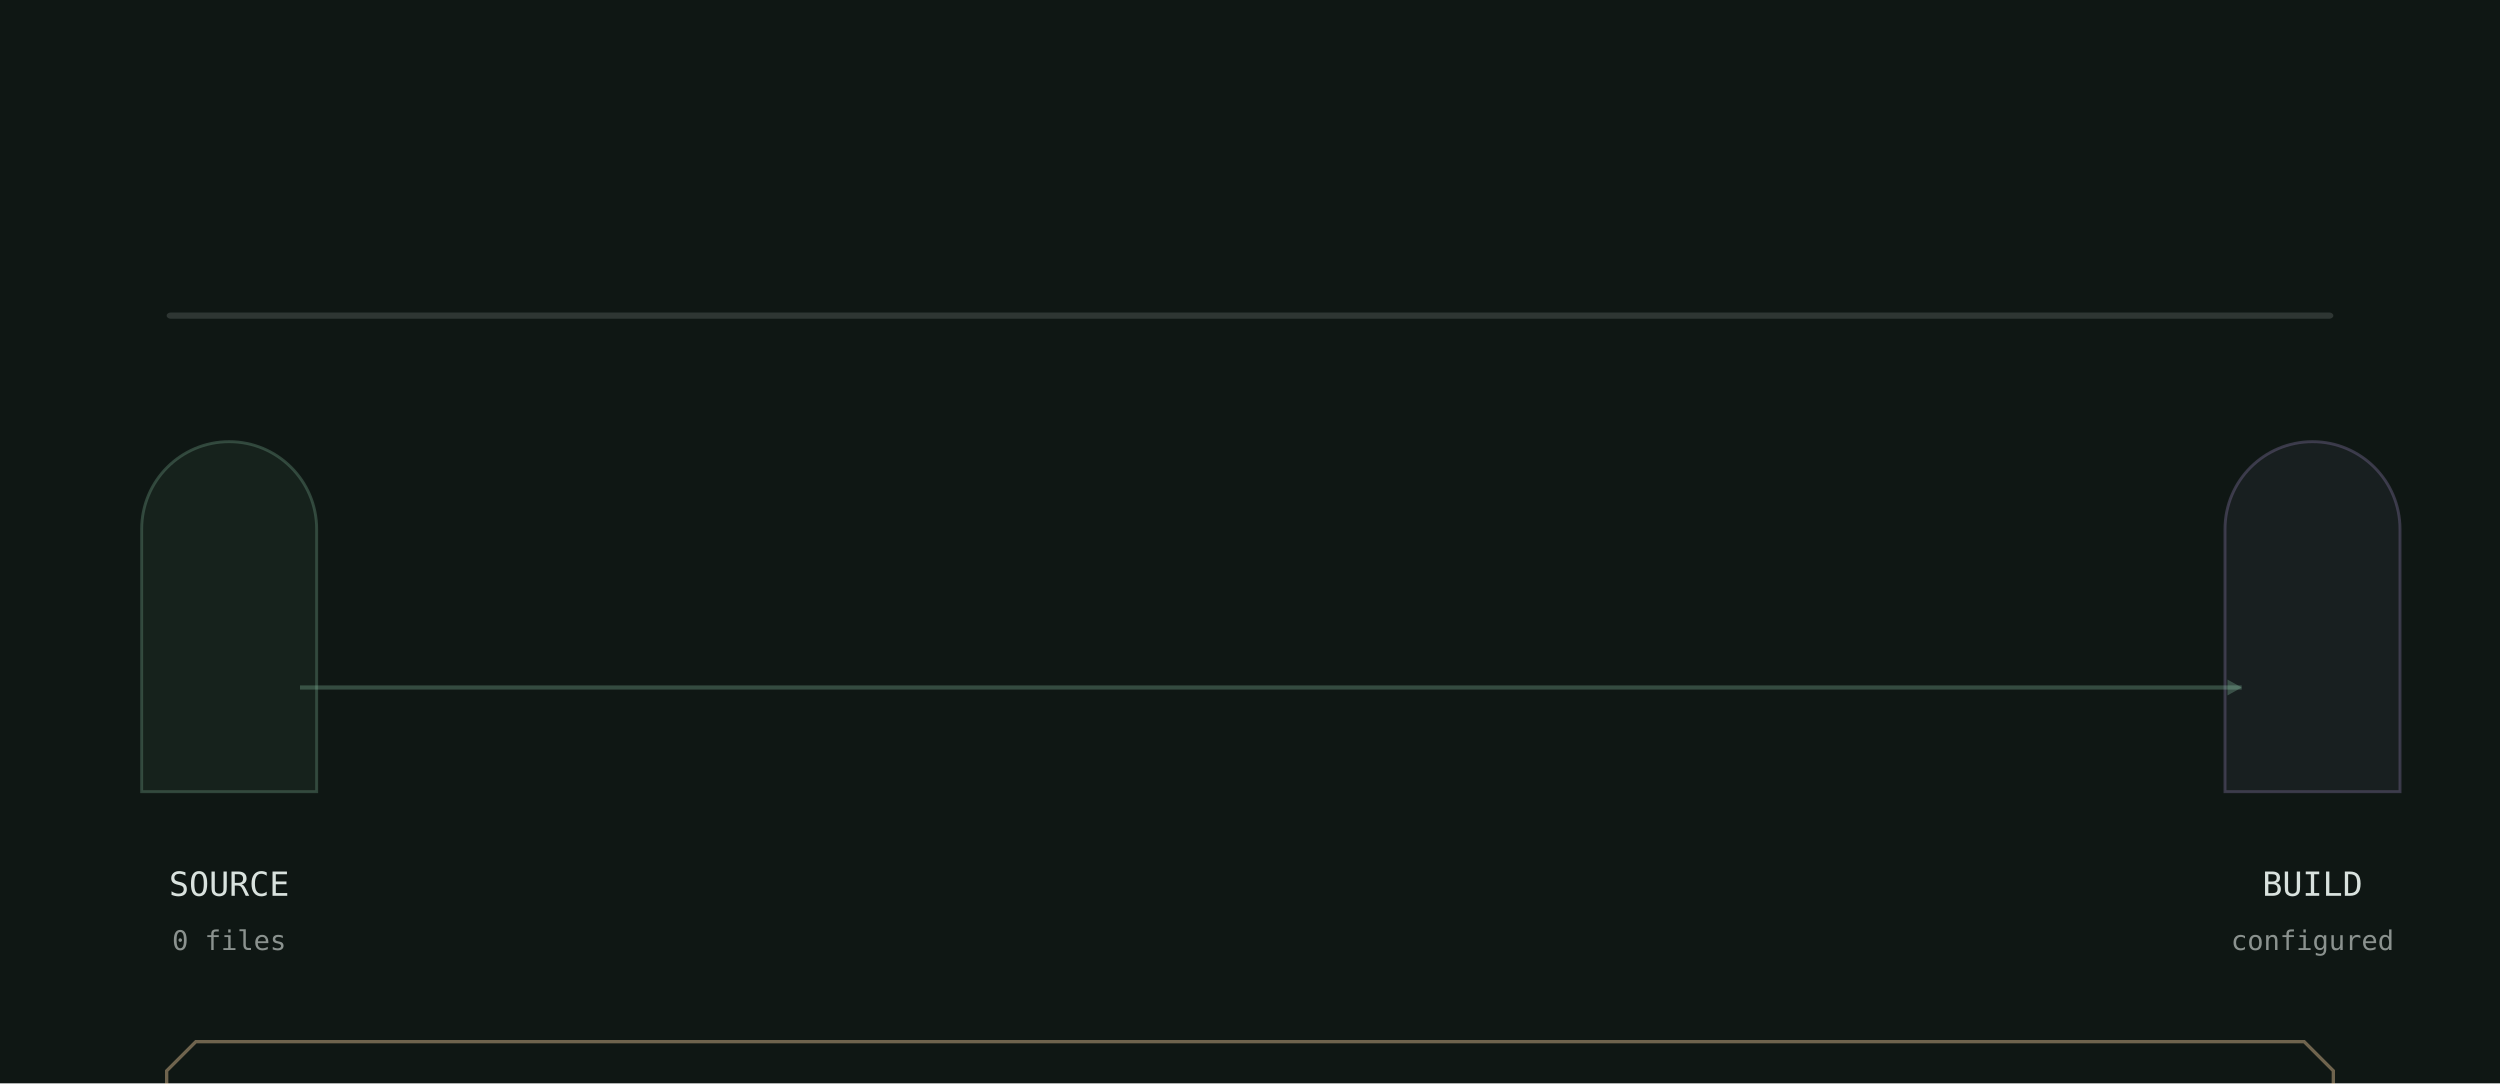
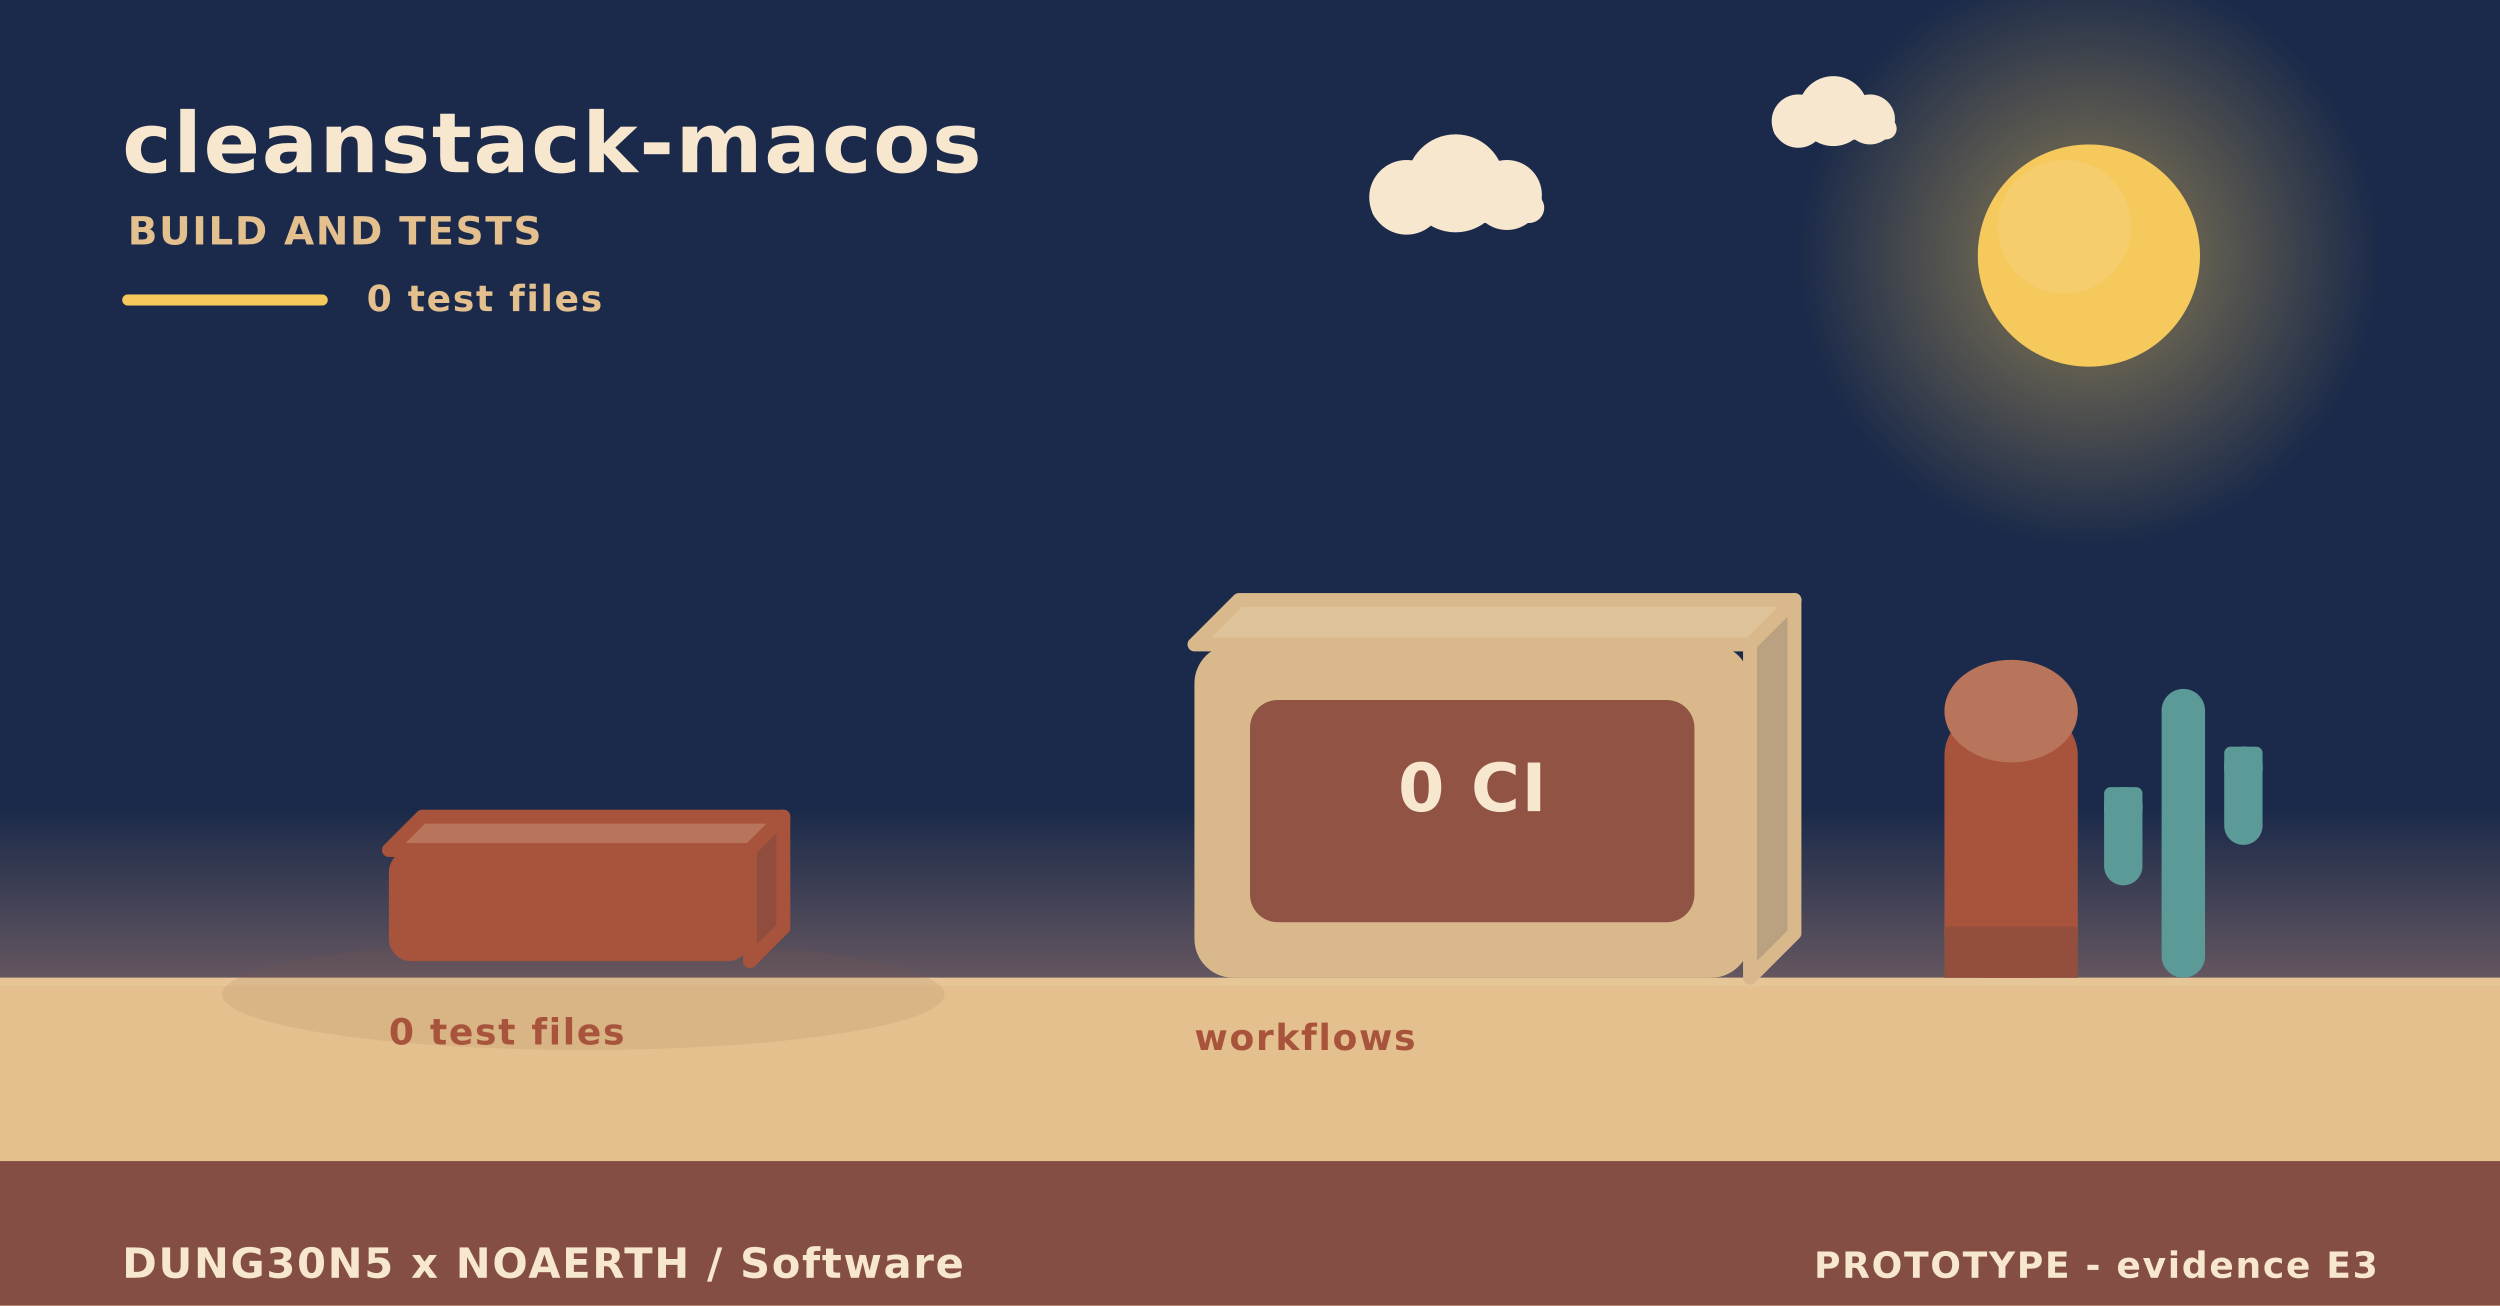
- <svg xmlns="http://www.w3.org/2000/svg" viewBox="0 0 1200 520" width="1200" height="520" role="img" aria-label="cleanstack-macos build evidence">
-   <rect width="1200" height="520" fill="#0f1714" />
-   <defs>
-     <linearGradient id="gb" x1="0" y1="0" x2="1" y2="1">
-       <stop offset="0%" stop-color="#95d5b2" />
-       <stop offset="100%" stop-color="#b8a1e6" />
-     </linearGradient>
-   </defs>
-   <rect x="80.00" y="150.00" width="1040.00" height="3.00" rx="2.00" fill="rgba(240,248,244,0.140)" opacity="1.00" />
-   <path d="M68.00,380.00 L68.00,254.00 A42.00,42.00 0 0 1 152.00,254.00 L152.00,380.00 Z" fill="rgba(149,213,178,0.100)" opacity="0.55" stroke="rgba(149,213,178,0.450)" stroke-width="1.4" />
-   <polygon points="-192.26,189.00 -136.83,221.00 -136.83,157.00 -192.26,125.00" fill="#947c60" opacity="0.95" />
-   <polygon points="-247.68,221.00 -192.26,253.00 -192.26,189.00 -247.68,157.00" fill="#907eb3" opacity="0.95" />
-   <polygon points="-192.26,125.00 -136.83,157.00 -192.26,189.00 -247.68,157.00" fill="#95d5b2" opacity="0.95" />
-   <text x="110" y="430" font-family="ui-monospace,Menlo,monospace" font-size="16" fill="rgba(240,248,244,0.900)" text-anchor="middle">SOURCE</text>
-   <text x="110" y="456" font-family="ui-monospace,Menlo,monospace" font-size="13" fill="rgba(240,248,244,0.550)" text-anchor="middle">0 files</text>
-   <path d="M1068.00,380.00 L1068.00,254.00 A42.00,42.00 0 0 1 1152.00,254.00 L1152.00,380.00 Z" fill="rgba(184,161,230,0.100)" opacity="0.55" stroke="rgba(184,161,230,0.450)" stroke-width="1.4" />
-   <polygon points="673.77,689.00 729.19,721.00 729.19,657.00 673.77,625.00" fill="#947c60" opacity="0.95" />
-   <polygon points="618.34,721.00 673.77,753.00 673.77,689.00 618.34,657.00" fill="#907eb3" opacity="0.95" />
-   <polygon points="673.77,625.00 729.19,657.00 673.77,689.00 618.34,657.00" fill="#b8a1e6" opacity="0.95" />
-   <text x="1110" y="430" font-family="ui-monospace,Menlo,monospace" font-size="16" fill="rgba(240,248,244,0.900)" text-anchor="middle">BUILD</text>
-   <text x="1110" y="456" font-family="ui-monospace,Menlo,monospace" font-size="13" fill="rgba(240,248,244,0.550)" text-anchor="middle">configured</text>
-   <line x1="144.00" y1="330.00" x2="1076.00" y2="330.00" stroke="rgba(149,213,178,0.500)" stroke-width="2.00" opacity="0.55" />
-   <polygon points="1076.00,330.00 1069.20,326.20 1069.20,333.80" fill="rgba(149,213,178,0.500)" opacity="0.55" />
-   <path d="M94.00,500.00 H1106.00 L1120.00,514.00 V546.00 L1106.00,560.00 H94.00 L80.00,546.00 V514.00 Z" fill="none" stroke="rgba(255,214,165,0.500)" stroke-width="1.60" opacity="0.80" />
-   <text x="600" y="536" font-family="ui-monospace,Menlo,monospace" font-size="16" fill="rgba(255,214,165,0.950)" text-anchor="middle">no test suite present in this repository — shown as measured, not implied</text>
+ <svg xmlns="http://www.w3.org/2000/svg" width="900" height="470" viewBox="0 0 900 470" role="img" aria-label="cleanstack-macos - how it is verified">
+   <linearGradient id="skyb" x1="0" y1="0" x2="0" y2="1">
+     <stop offset="0" stop-color="#1b2a4a" />
+     <stop offset="0.62" stop-color="#1b2a4a" />
+     <stop offset="1" stop-color="#f3ad8a" />
+   </linearGradient>
+   <rect width="900" height="470" fill="url(#skyb)" />
+   <radialGradient id="sunb">
+     <stop offset="0.35" stop-color="#f5c95c" stop-opacity="0.34" />
+     <stop offset="1" stop-color="#f5c95c" stop-opacity="0" />
+   </radialGradient>
+   <circle cx="752" cy="92" r="104" fill="url(#sunb)" />
+   <circle cx="752" cy="92" r="40" fill="#f5c95c" />
+   <circle cx="743.2" cy="81.6" r="24" fill="#f5d27e" opacity="0.5" />
+   <g>
+     <circle cx="524" cy="66" r="17.64" fill="#f6e7ce" />
+     <circle cx="506.36" cy="71.04" r="13.44" fill="#f6e7ce" />
+     <circle cx="542.48" cy="70.2" r="12.6" fill="#f6e7ce" />
+     <rect x="493.76" y="69.36" width="62.16" height="10.92" rx="5.46" fill="#f6e7ce" />
+   </g>
+   <g>
+     <circle cx="660" cy="40" r="12.6" fill="#f6e7ce" />
+     <circle cx="647.4" cy="43.6" r="9.6" fill="#f6e7ce" />
+     <circle cx="673.2" cy="43" r="9" fill="#f6e7ce" />
+     <rect x="638.4" y="42.4" width="44.4" height="7.8" rx="3.9" fill="#f6e7ce" />
+   </g>
+   <rect x="0" y="352" width="900" height="118" fill="#e3c08d" />
+   <rect x="0" y="352" width="900" height="3" fill="#e6c596" />
+   <text x="44" y="62" font-family="Verdana,DejaVu Sans,sans-serif" font-size="30" font-weight="700" letter-spacing="0.6" fill="#f6e7ce" text-anchor="start">cleanstack-macos</text>
+   <text x="46" y="88" font-family="Verdana,DejaVu Sans,sans-serif" font-size="14" font-weight="700" letter-spacing="0.6" fill="#e3c08d" text-anchor="start">BUILD AND TESTS</text>
+   <rect x="44" y="106" width="74" height="4" rx="2" fill="#f5c95c" />
+   <text x="132" y="112" font-family="Verdana,DejaVu Sans,sans-serif" font-size="13" font-weight="700" letter-spacing="0.6" fill="#e3c08d" text-anchor="start">0 test files</text>
+   <ellipse cx="210" cy="358" rx="130" ry="20" fill="rgba(138,90,68,0.11)" />
+   <path d="M140,306 L270,306 L282,294 L152,294 Z" fill="#b9745c" stroke="#a8543c" stroke-width="5" stroke-linejoin="round" />
+   <path d="M270,306 L282,294 L282,334 L270,346 Z" fill="#904d3e" stroke="#a8543c" stroke-width="5" stroke-linejoin="round" />
+   <rect x="140" y="306" width="130" height="40" rx="8" fill="#a8543c" />
+   <text x="140" y="376" font-family="Verdana,DejaVu Sans,sans-serif" font-size="13" font-weight="700" letter-spacing="0.6" fill="#a8543c" text-anchor="start">0 test files</text>
+   <path d="M430,232 L630,232 L646,216 L446,216 Z" fill="#dfc39b" stroke="#d9b98c" stroke-width="5" stroke-linejoin="round" />
+   <path d="M630,232 L646,216 L646,336 L630,352 Z" fill="#b9a181" stroke="#d9b98c" stroke-width="5" stroke-linejoin="round" />
+   <rect x="430" y="232" width="200" height="120" rx="14" fill="#d9b98c" />
+   <rect x="450" y="252" width="160" height="80" rx="10" fill="#8c4c3f" opacity="0.94" />
+   <text x="530" y="292" font-family="Verdana,DejaVu Sans,sans-serif" font-size="24" font-weight="700" letter-spacing="0.6" fill="#f6e7ce" text-anchor="middle">0 CI</text>
+   <text x="430" y="378" font-family="Verdana,DejaVu Sans,sans-serif" font-size="13" font-weight="700" letter-spacing="0.6" fill="#a8543c" text-anchor="start">workflows</text>
+   <rect x="700" y="256" width="48" height="96" rx="16" fill="#a8543c" />
+   <ellipse cx="724" cy="256" rx="24" ry="18.46" fill="#b9745c" />
+   <rect x="700" y="333.54" width="48" height="18.46" fill="#944e3e" />
+   <rect x="778.18" y="248" width="15.64" height="104" rx="7.82" fill="#5b9a97" />
+   <rect x="757.48" y="283.36" width="13.8" height="35.36" rx="6.9" fill="#5b9a97" />
+   <rect x="757.48" y="283.36" width="13.8" height="10.4" rx="2.3" fill="#5b9a97" />
+   <rect x="800.72" y="268.8" width="13.8" height="35.36" rx="6.9" fill="#5b9a97" />
+   <rect x="800.72" y="268.8" width="13.8" height="10.4" rx="2.3" fill="#5b9a97" />
+   <rect x="0" y="418" width="900" height="52" rx="0" fill="#7e4740" opacity="0.94" />
+   <text x="44" y="460" font-family="Verdana,DejaVu Sans,sans-serif" font-size="15" font-weight="700" letter-spacing="0.6" fill="#f6e7ce" text-anchor="start">DUNG30N5 x NOAERTH  /  Software</text>
+   <text x="856" y="460" font-family="Verdana,DejaVu Sans,sans-serif" font-size="13" font-weight="700" letter-spacing="0.6" fill="#f6e7ce" text-anchor="end">PROTOTYPE  -  evidence E3</text>
</svg>
